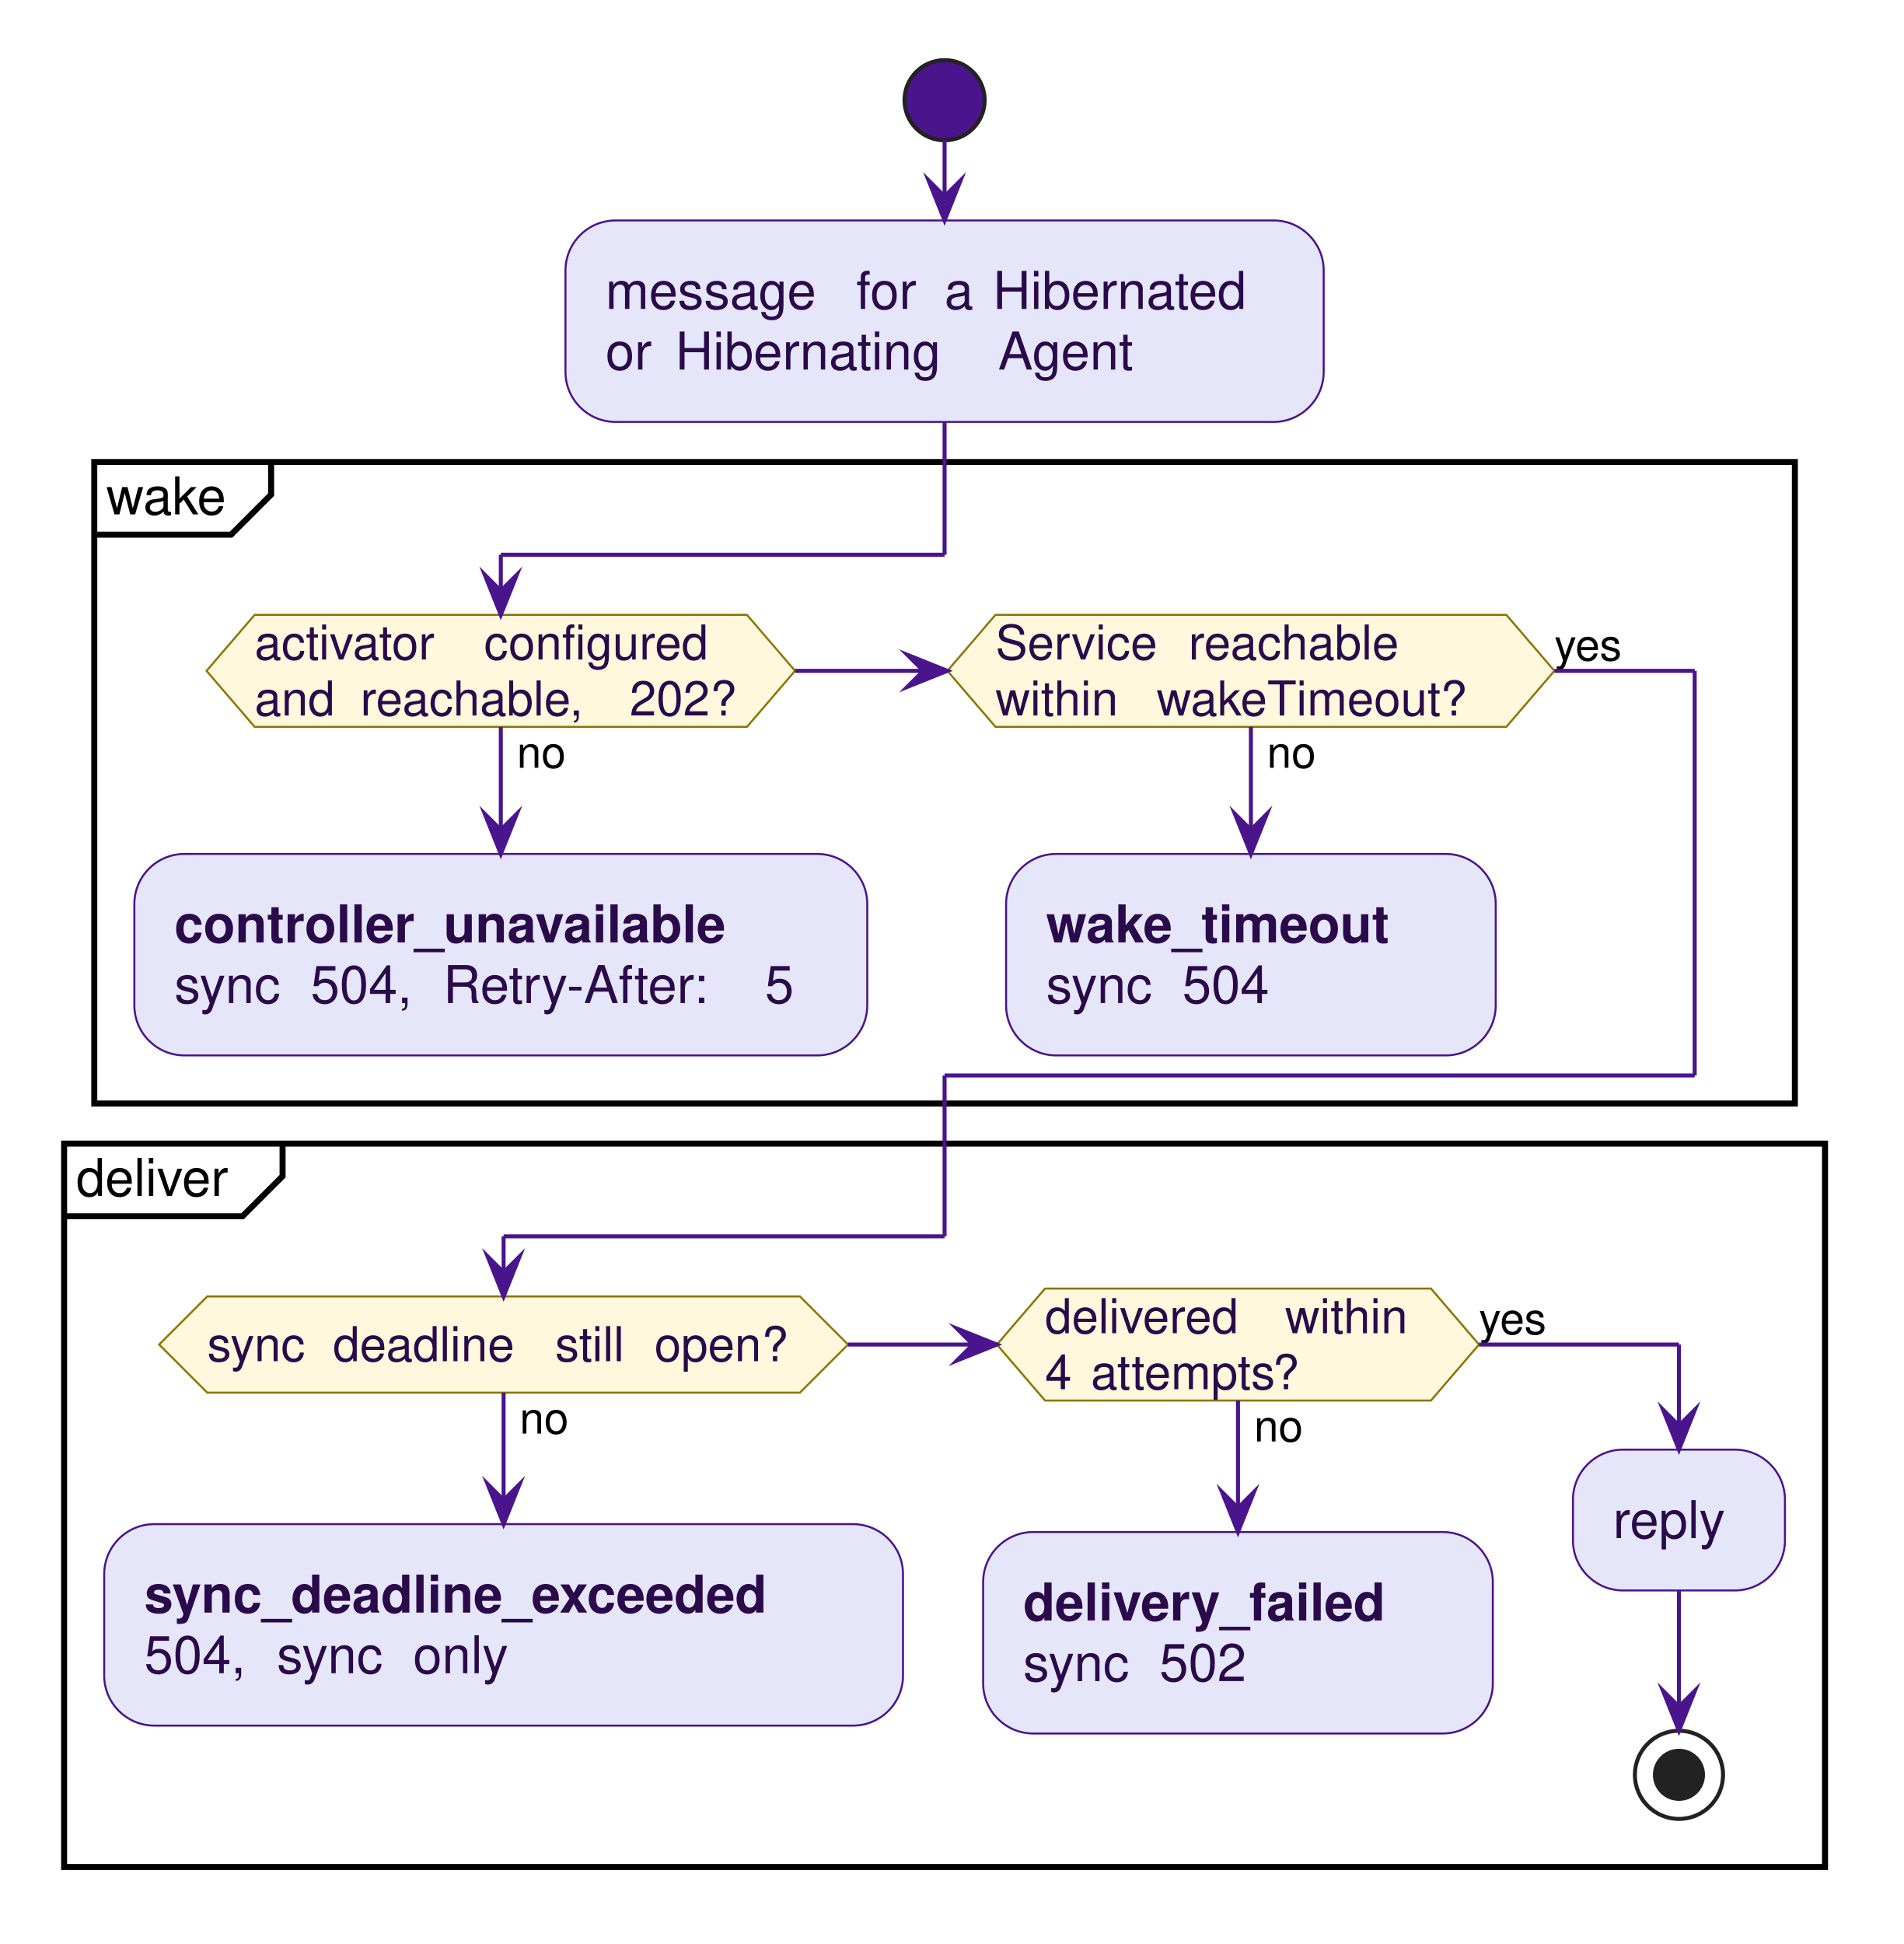
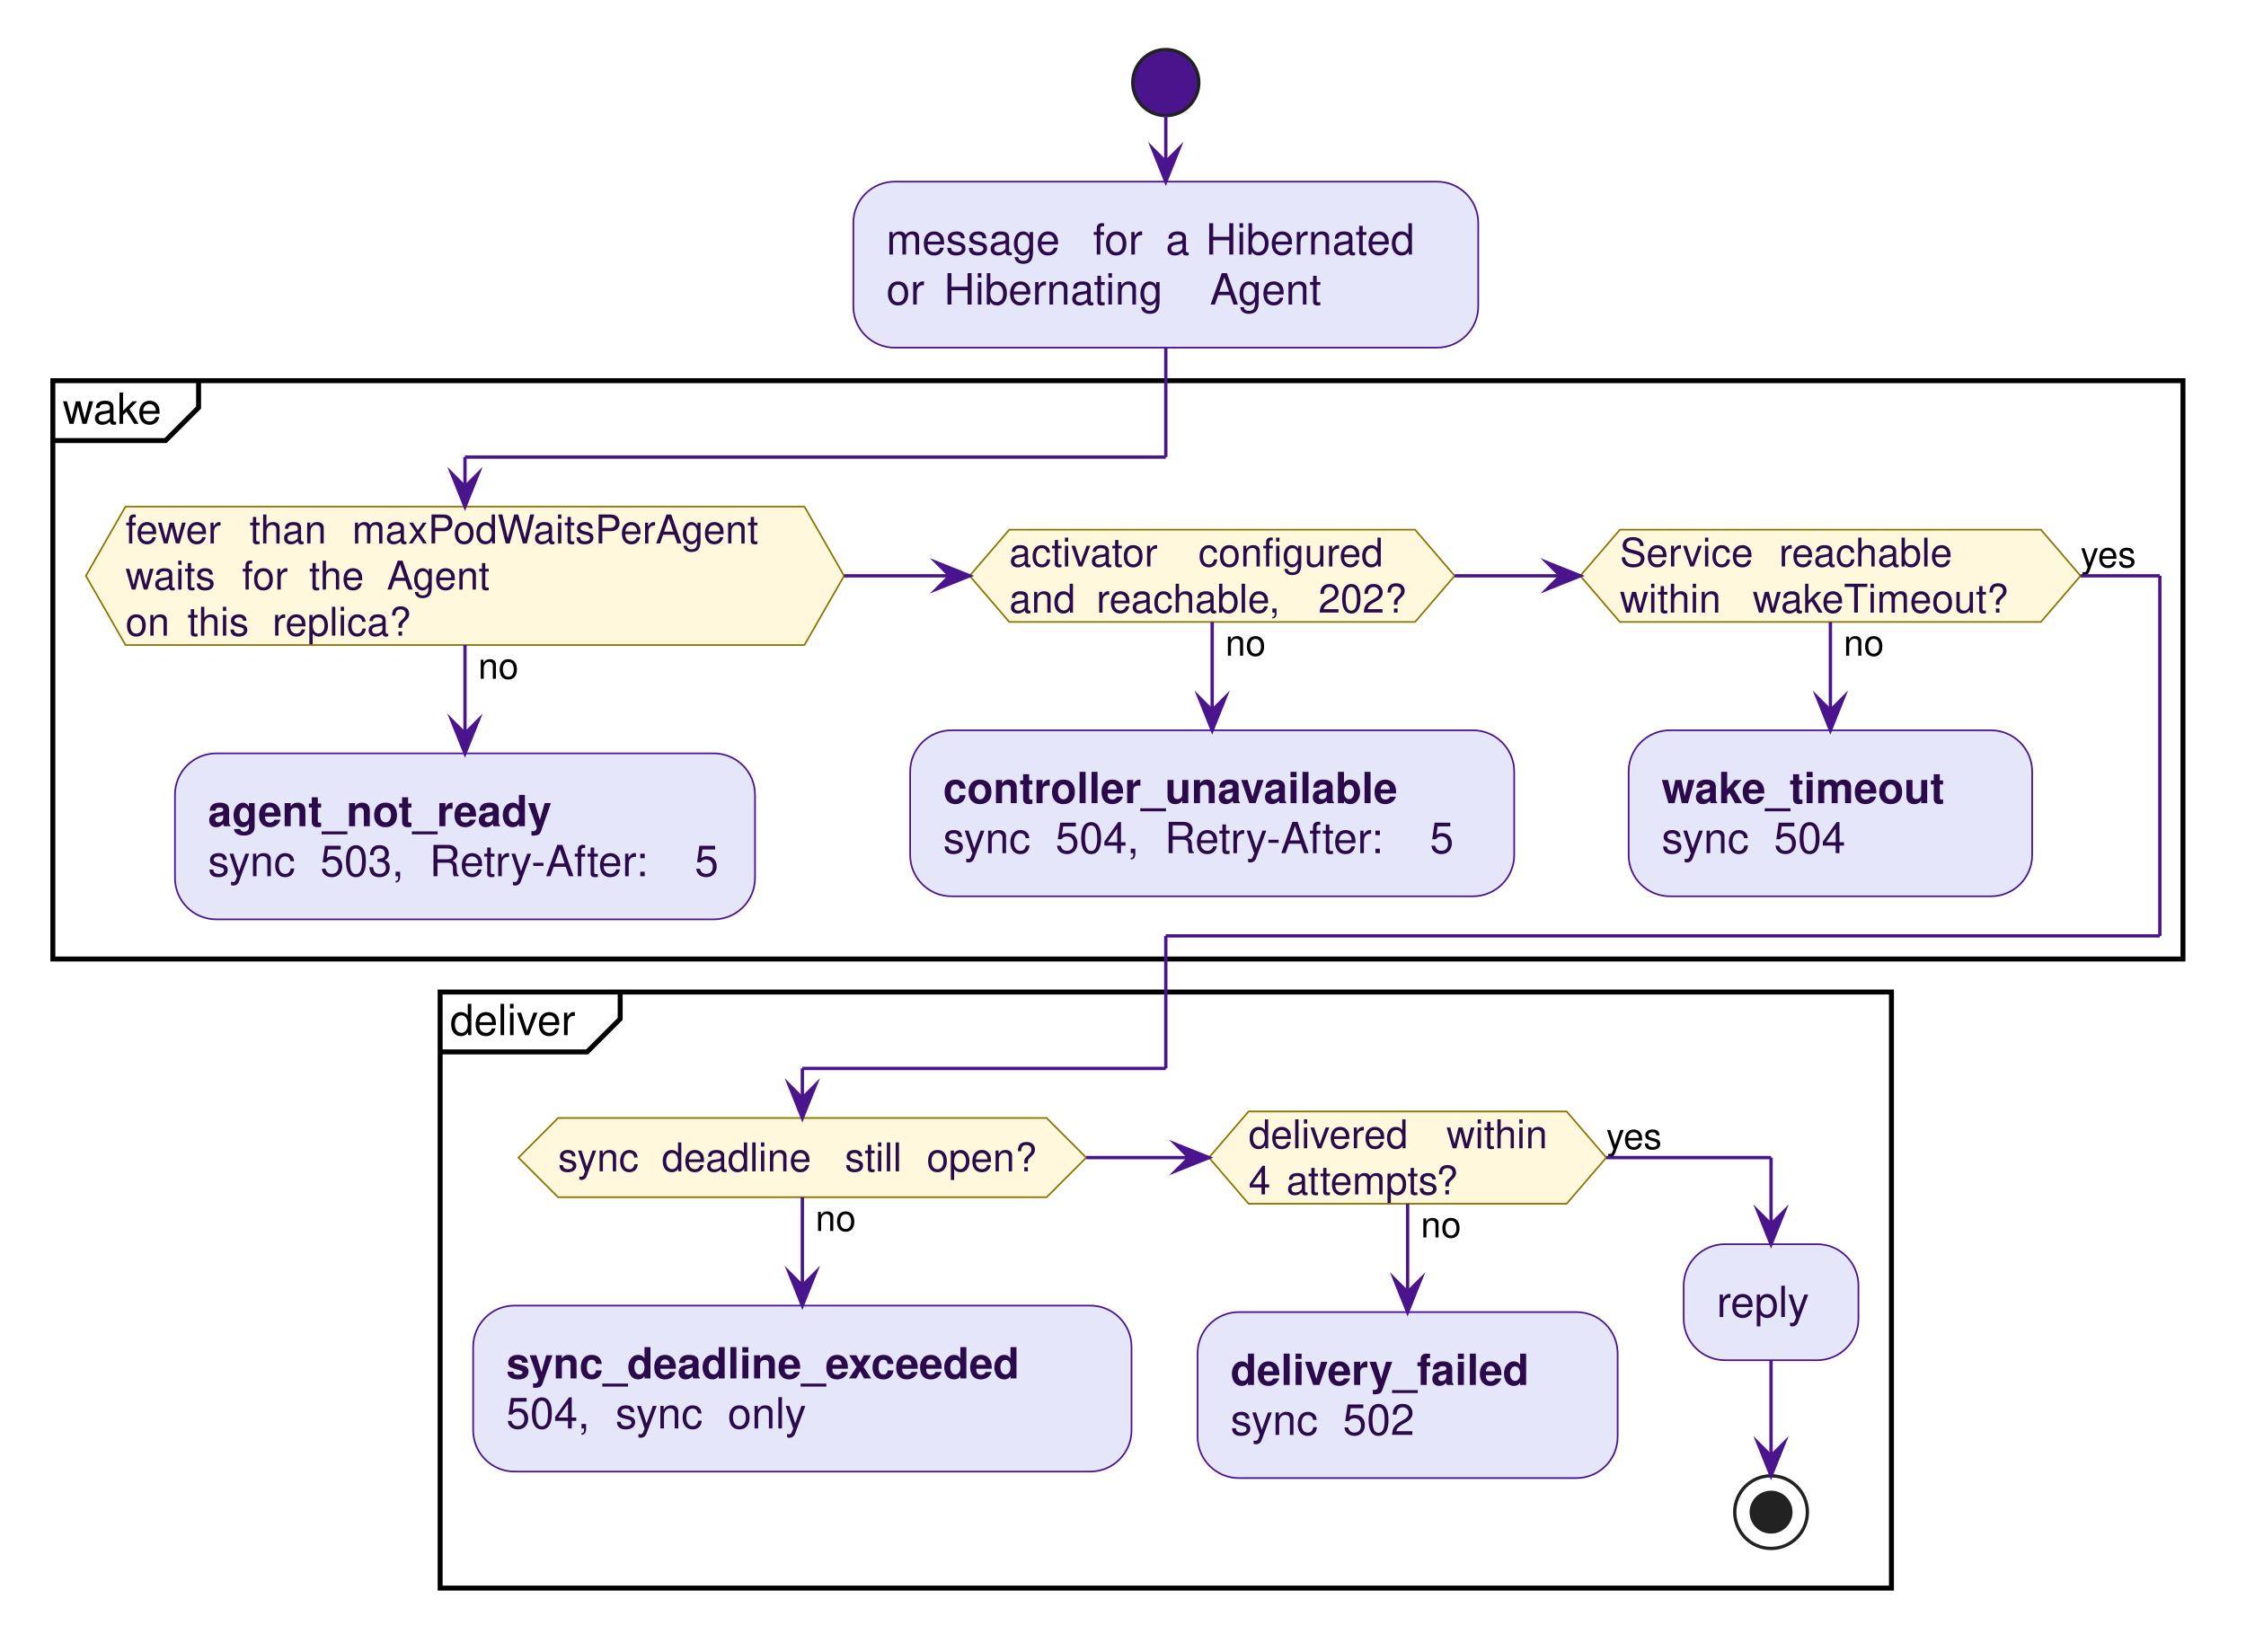
- <svg xmlns="http://www.w3.org/2000/svg" version="1.1" data-diagram-type="ACTIVITY" style="width:475px;height:485px;" width="475px" height="485px" viewBox="0 0 475 485" zoomAndPan="magnify" preserveAspectRatio="none" contentStyleType="text/css">
+ <svg xmlns="http://www.w3.org/2000/svg" version="1.1" data-diagram-type="ACTIVITY" style="width:680px;height:500px;" width="680px" height="500px" viewBox="0 0 680 500" zoomAndPan="magnify" preserveAspectRatio="none" contentStyleType="text/css">
  <defs />
  <g font-family="sans-serif" lengthAdjust="spacing">
-     <ellipse cx="235.701" cy="25" rx="10" ry="10" fill="#4A148C" style="stroke:#222;stroke-width:1;" />
-     <rect x="141.102" y="55" width="189.197" height="50.266" fill="#E6E6FA" style="stroke:#4A148C;stroke-width:0.5;" rx="12.5" ry="12.5" />
-     <text x="151.102" y="77.067" fill="#2A0A4A" font-size="13" textLength="58.424" font-family="Helvetica">message</text>
-     <text x="209.526" y="77.067" fill="#2A0A4A" font-size="13" font-family="Helvetica"> </text>
-     <text x="213.658" y="77.067" fill="#2A0A4A" font-size="13" textLength="17.875" font-family="Helvetica">for</text>
-     <text x="231.533" y="77.067" fill="#2A0A4A" font-size="13" font-family="Helvetica"> </text>
-     <text x="235.666" y="77.067" fill="#2A0A4A" font-size="13" font-family="Helvetica">a</text>
-     <text x="243.632" y="77.067" fill="#2A0A4A" font-size="13" font-family="Helvetica"> </text>
-     <text x="247.764" y="77.067" fill="#2A0A4A" font-size="13" textLength="72.535" font-family="Helvetica">Hibernated</text>
-     <text x="151.102" y="92.2" fill="#2A0A4A" font-size="13" textLength="13.298" font-family="Helvetica">or</text>
-     <text x="164.401" y="92.2" fill="#2A0A4A" font-size="13" font-family="Helvetica"> </text>
-     <text x="168.533" y="92.2" fill="#2A0A4A" font-size="13" textLength="76.388" font-family="Helvetica">Hibernating</text>
-     <text x="244.921" y="92.2" fill="#2A0A4A" font-size="13" font-family="Helvetica"> </text>
-     <text x="249.053" y="92.2" fill="#2A0A4A" font-size="13" textLength="38.479" font-family="Helvetica">Agent</text>
-     <rect x="23.525" y="115.266" width="424.352" height="160.046" fill="none" style="stroke:#000;stroke-width:1.5;" />
-     <path d="M67.65,115.266 L67.65,123.398 L57.65,133.398 L23.525,133.398" style="stroke:#000;stroke-width:1.5;" fill="none" />
-     <text x="26.525" y="128.333" fill="#000" font-size="13" textLength="34.125" font-family="Helvetica">wake</text>
-     <polygon points="63.539,153.398,186.392,153.398,198.392,167.367,186.392,181.336,63.539,181.336,51.539,167.367,63.539,153.398" fill="#FFF8DC" style="stroke:#8B7500;stroke-width:0.5;stroke-linejoin:miter;stroke-miterlimit:10;" />
-     <text x="128.965" y="191.546" fill="#000" font-size="11" textLength="13.702" font-family="Helvetica">no</text>
-     <text x="63.539" y="164.537" fill="#2A0A4A" font-size="12" textLength="53.426" font-family="Helvetica">activator</text>
-     <text x="116.964" y="164.537" fill="#2A0A4A" font-size="12" font-family="Helvetica"> </text>
-     <text x="120.779" y="164.537" fill="#2A0A4A" font-size="12" textLength="64.26" font-family="Helvetica">configured</text>
-     <text x="63.539" y="178.506" fill="#2A0A4A" font-size="12" textLength="22.576" font-family="Helvetica">and</text>
-     <text x="86.115" y="178.506" fill="#2A0A4A" font-size="12" font-family="Helvetica"> </text>
-     <text x="89.929" y="178.506" fill="#2A0A4A" font-size="12" textLength="63.375" font-family="Helvetica">reachable,</text>
-     <text x="153.304" y="178.506" fill="#2A0A4A" font-size="12" font-family="Helvetica"> </text>
-     <text x="157.119" y="178.506" fill="#2A0A4A" font-size="12" textLength="29.273" font-family="Helvetica">202?</text>
-     <rect x="33.525" y="213.046" width="182.881" height="50.266" fill="#E6E6FA" style="stroke:#4A148C;stroke-width:0.5;" rx="12.5" ry="12.5" />
-     <text x="43.525" y="235.113" fill="#2A0A4A" font-size="13" textLength="162.881" font-weight="700" font-family="Helvetica">controller_unavailable</text>
-     <text x="43.525" y="250.246" fill="#2A0A4A" font-size="13" textLength="29.853" font-family="Helvetica">sync</text>
-     <text x="73.378" y="250.246" fill="#2A0A4A" font-size="13" font-family="Helvetica"> </text>
-     <text x="77.51" y="250.246" fill="#2A0A4A" font-size="13" textLength="28.945" font-family="Helvetica">504,</text>
-     <text x="106.456" y="250.246" fill="#2A0A4A" font-size="13" font-family="Helvetica"> </text>
-     <text x="110.588" y="250.246" fill="#2A0A4A" font-size="13" textLength="76.146" font-family="Helvetica">Retry-After:</text>
-     <text x="186.734" y="250.246" fill="#2A0A4A" font-size="13" font-family="Helvetica"> </text>
-     <text x="190.867" y="250.246" fill="#2A0A4A" font-size="13" font-family="Helvetica">5</text>
-     <polygon points="248.406,153.398,375.876,153.398,387.876,167.367,375.876,181.336,248.406,181.336,236.406,167.367,248.406,153.398" fill="#FFF8DC" style="stroke:#8B7500;stroke-width:0.5;stroke-linejoin:miter;stroke-miterlimit:10;" />
-     <text x="316.141" y="191.546" fill="#000" font-size="11" textLength="13.702" font-family="Helvetica">no</text>
-     <text x="248.406" y="164.537" fill="#2A0A4A" font-size="12" textLength="44.35" font-family="Helvetica">Service</text>
-     <text x="292.755" y="164.537" fill="#2A0A4A" font-size="12" font-family="Helvetica"> </text>
-     <text x="296.57" y="164.537" fill="#2A0A4A" font-size="12" textLength="59.561" font-family="Helvetica">reachable</text>
-     <text x="248.406" y="178.506" fill="#2A0A4A" font-size="12" textLength="36.398" font-family="Helvetica">within</text>
-     <text x="284.804" y="178.506" fill="#2A0A4A" font-size="12" font-family="Helvetica"> </text>
-     <text x="288.619" y="178.506" fill="#2A0A4A" font-size="12" textLength="87.258" font-family="Helvetica">wakeTimeout?</text>
-     <text x="387.876" y="164.773" fill="#000" font-size="11" textLength="19.008" font-family="Helvetica">yes</text>
-     <rect x="251.052" y="213.046" width="122.178" height="50.266" fill="#E6E6FA" style="stroke:#4A148C;stroke-width:0.5;" rx="12.5" ry="12.5" />
-     <text x="261.052" y="235.113" fill="#2A0A4A" font-size="13" textLength="102.178" font-weight="700" font-family="Helvetica">wake_timeout</text>
-     <text x="261.052" y="250.246" fill="#2A0A4A" font-size="13" textLength="29.853" font-family="Helvetica">sync</text>
-     <text x="290.905" y="250.246" fill="#2A0A4A" font-size="13" font-family="Helvetica"> </text>
-     <text x="295.037" y="250.246" fill="#2A0A4A" font-size="13" textLength="24.813" font-family="Helvetica">504</text>
-     <rect x="16" y="285.312" width="439.401" height="180.482" fill="none" style="stroke:#000;stroke-width:1.5;" />
-     <path d="M70.51,285.312 L70.51,293.445 L60.51,303.445 L16,303.445" style="stroke:#000;stroke-width:1.5;" fill="none" />
-     <text x="19" y="298.379" fill="#000" font-size="13" textLength="44.51" font-family="Helvetica">deliver</text>
-     <polygon points="51.713,323.445,199.615,323.445,211.615,335.445,199.615,347.445,51.713,347.445,39.713,335.445,51.713,323.445" fill="#FFF8DC" style="stroke:#8B7500;stroke-width:0.5;stroke-linejoin:miter;stroke-miterlimit:10;" />
-     <text x="129.664" y="357.655" fill="#000" font-size="11" textLength="13.702" font-family="Helvetica">no</text>
-     <text x="51.713" y="339.599" fill="#2A0A4A" font-size="12" textLength="27.557" font-family="Helvetica">sync</text>
-     <text x="79.269" y="339.599" fill="#2A0A4A" font-size="12" font-family="Helvetica"> </text>
-     <text x="83.084" y="339.599" fill="#2A0A4A" font-size="12" textLength="51.627" font-family="Helvetica">deadline</text>
-     <text x="134.711" y="339.599" fill="#2A0A4A" font-size="12" font-family="Helvetica"> </text>
-     <text x="138.525" y="339.599" fill="#2A0A4A" font-size="12" textLength="20.959" font-family="Helvetica">still</text>
-     <text x="159.484" y="339.599" fill="#2A0A4A" font-size="12" font-family="Helvetica"> </text>
-     <text x="163.299" y="339.599" fill="#2A0A4A" font-size="12" textLength="36.316" font-family="Helvetica">open?</text>
-     <rect x="26" y="380.25" width="199.328" height="50.266" fill="#E6E6FA" style="stroke:#4A148C;stroke-width:0.5;" rx="12.5" ry="12.5" />
-     <text x="36" y="402.316" fill="#2A0A4A" font-size="13" textLength="179.328" font-weight="700" font-family="Helvetica">sync_deadline_exceeded</text>
-     <text x="36" y="417.449" fill="#2A0A4A" font-size="13" textLength="28.945" font-family="Helvetica">504,</text>
-     <text x="64.945" y="417.449" fill="#2A0A4A" font-size="13" font-family="Helvetica"> </text>
-     <text x="69.078" y="417.449" fill="#2A0A4A" font-size="13" textLength="29.853" font-family="Helvetica">sync</text>
-     <text x="98.931" y="417.449" fill="#2A0A4A" font-size="13" font-family="Helvetica"> </text>
-     <text x="103.063" y="417.449" fill="#2A0A4A" font-size="13" textLength="27.498" font-family="Helvetica">only</text>
-     <polygon points="260.765,321.476,357.064,321.476,369.064,335.445,357.064,349.414,260.765,349.414,248.765,335.445,260.765,321.476" fill="#FFF8DC" style="stroke:#8B7500;stroke-width:0.5;stroke-linejoin:miter;stroke-miterlimit:10;" />
-     <text x="312.915" y="359.624" fill="#000" font-size="11" textLength="13.702" font-family="Helvetica">no</text>
-     <text x="260.765" y="332.615" fill="#2A0A4A" font-size="12" textLength="56.086" font-family="Helvetica">delivered</text>
-     <text x="316.851" y="332.615" fill="#2A0A4A" font-size="12" font-family="Helvetica"> </text>
-     <text x="320.666" y="332.615" fill="#2A0A4A" font-size="12" textLength="36.398" font-family="Helvetica">within</text>
-     <text x="260.765" y="346.583" fill="#2A0A4A" font-size="12" font-family="Helvetica">4</text>
-     <text x="268.4" y="346.583" fill="#2A0A4A" font-size="12" font-family="Helvetica"> </text>
-     <text x="272.214" y="346.583" fill="#2A0A4A" font-size="12" textLength="60.779" font-family="Helvetica">attempts?</text>
-     <text x="369.064" y="332.851" fill="#000" font-size="11" textLength="19.008" font-family="Helvetica">yes</text>
-     <rect x="245.328" y="382.218" width="127.174" height="50.266" fill="#E6E6FA" style="stroke:#4A148C;stroke-width:0.5;" rx="12.5" ry="12.5" />
-     <text x="255.328" y="404.285" fill="#2A0A4A" font-size="13" textLength="107.174" font-weight="700" font-family="Helvetica">delivery_failed</text>
-     <text x="255.328" y="419.418" fill="#2A0A4A" font-size="13" textLength="29.853" font-family="Helvetica">sync</text>
-     <text x="285.181" y="419.418" fill="#2A0A4A" font-size="13" font-family="Helvetica"> </text>
-     <text x="289.313" y="419.418" fill="#2A0A4A" font-size="13" textLength="24.813" font-family="Helvetica">502</text>
-     <rect x="392.501" y="361.662" width="52.9" height="35.133" fill="#E6E6FA" style="stroke:#4A148C;stroke-width:0.5;" rx="12.5" ry="12.5" />
-     <text x="402.501" y="383.729" fill="#2A0A4A" font-size="13" textLength="32.9" font-family="Helvetica">reply</text>
-     <ellipse cx="418.951" cy="442.794" rx="11" ry="11" fill="none" style="stroke:#222;stroke-width:1;" />
-     <ellipse cx="418.951" cy="442.794" rx="6" ry="6" fill="#222" style="stroke:#222;stroke-width:1;" />
-     <line x1="235.701" y1="35" x2="235.701" y2="55" style="stroke:#4A148C;stroke-width:1;" />
-     <polygon points="231.701,45,235.701,55,239.701,45,235.701,49" fill="#4A148C" style="stroke:#4A148C;stroke-width:1;stroke-linejoin:miter;stroke-miterlimit:10;" />
-     <line x1="124.965" y1="181.336" x2="124.965" y2="213.046" style="stroke:#4A148C;stroke-width:1;" />
-     <polygon points="120.965,203.046,124.965,213.046,128.965,203.046,124.965,207.046" fill="#4A148C" style="stroke:#4A148C;stroke-width:1;stroke-linejoin:miter;stroke-miterlimit:10;" />
-     <line x1="312.141" y1="181.336" x2="312.141" y2="213.046" style="stroke:#4A148C;stroke-width:1;" />
-     <polygon points="308.141,203.046,312.141,213.046,316.141,203.046,312.141,207.046" fill="#4A148C" style="stroke:#4A148C;stroke-width:1;stroke-linejoin:miter;stroke-miterlimit:10;" />
-     <line x1="198.392" y1="167.367" x2="236.406" y2="167.367" style="stroke:#4A148C;stroke-width:1;" />
-     <polygon points="226.406,163.367,236.406,167.367,226.406,171.367,230.406,167.367" fill="#4A148C" style="stroke:#4A148C;stroke-width:1;stroke-linejoin:miter;stroke-miterlimit:10;" />
-     <line x1="235.701" y1="105.266" x2="235.701" y2="138.398" style="stroke:#4A148C;stroke-width:1;" />
-     <line x1="235.701" y1="138.398" x2="124.965" y2="138.398" style="stroke:#4A148C;stroke-width:1;" />
-     <line x1="124.965" y1="138.398" x2="124.965" y2="153.398" style="stroke:#4A148C;stroke-width:1;" />
-     <polygon points="120.965,143.398,124.965,153.398,128.965,143.398,124.965,147.398" fill="#4A148C" style="stroke:#4A148C;stroke-width:1;stroke-linejoin:miter;stroke-miterlimit:10;" />
-     <line x1="387.876" y1="167.367" x2="422.876" y2="167.367" style="stroke:#4A148C;stroke-width:1;" />
-     <line x1="422.876" y1="167.367" x2="422.876" y2="268.312" style="stroke:#4A148C;stroke-width:1;" />
-     <line x1="422.876" y1="268.312" x2="235.701" y2="268.312" style="stroke:#4A148C;stroke-width:1;" />
-     <line x1="235.701" y1="268.312" x2="235.701" y2="308.445" style="stroke:#4A148C;stroke-width:1;" />
-     <line x1="418.951" y1="396.794" x2="418.951" y2="431.794" style="stroke:#4A148C;stroke-width:1;" />
-     <polygon points="414.951,421.794,418.951,431.794,422.951,421.794,418.951,425.794" fill="#4A148C" style="stroke:#4A148C;stroke-width:1;stroke-linejoin:miter;stroke-miterlimit:10;" />
-     <line x1="125.664" y1="347.445" x2="125.664" y2="380.25" style="stroke:#4A148C;stroke-width:1;" />
-     <polygon points="121.664,370.25,125.664,380.25,129.664,370.25,125.664,374.25" fill="#4A148C" style="stroke:#4A148C;stroke-width:1;stroke-linejoin:miter;stroke-miterlimit:10;" />
-     <line x1="308.915" y1="349.414" x2="308.915" y2="382.218" style="stroke:#4A148C;stroke-width:1;" />
-     <polygon points="304.915,372.218,308.915,382.218,312.915,372.218,308.915,376.218" fill="#4A148C" style="stroke:#4A148C;stroke-width:1;stroke-linejoin:miter;stroke-miterlimit:10;" />
-     <line x1="211.615" y1="335.445" x2="248.765" y2="335.445" style="stroke:#4A148C;stroke-width:1;" />
-     <polygon points="238.765,331.445,248.765,335.445,238.765,339.445,242.765,335.445" fill="#4A148C" style="stroke:#4A148C;stroke-width:1;stroke-linejoin:miter;stroke-miterlimit:10;" />
-     <line x1="235.701" y1="308.445" x2="125.664" y2="308.445" style="stroke:#4A148C;stroke-width:1;" />
-     <line x1="125.664" y1="308.445" x2="125.664" y2="323.445" style="stroke:#4A148C;stroke-width:1;" />
-     <polygon points="121.664,313.445,125.664,323.445,129.664,313.445,125.664,317.445" fill="#4A148C" style="stroke:#4A148C;stroke-width:1;stroke-linejoin:miter;stroke-miterlimit:10;" />
-     <line x1="369.064" y1="335.445" x2="418.951" y2="335.445" style="stroke:#4A148C;stroke-width:1;" />
-     <line x1="418.951" y1="335.445" x2="418.951" y2="361.662" style="stroke:#4A148C;stroke-width:1;" />
-     <polygon points="414.951,351.662,418.951,361.662,422.951,351.662,418.951,355.662" fill="#4A148C" style="stroke:#4A148C;stroke-width:1;stroke-linejoin:miter;stroke-miterlimit:10;" />
+     <ellipse cx="352.955" cy="25" rx="10" ry="10" fill="#4A148C" style="stroke:#222;stroke-width:1;" />
+     <rect x="258.357" y="55" width="189.197" height="50.266" fill="#E6E6FA" style="stroke:#4A148C;stroke-width:0.5;" rx="12.5" ry="12.5" />
+     <text x="268.357" y="77.067" fill="#2A0A4A" font-size="13" textLength="58.424" font-family="Helvetica">message</text>
+     <text x="326.781" y="77.067" fill="#2A0A4A" font-size="13" font-family="Helvetica"> </text>
+     <text x="330.913" y="77.067" fill="#2A0A4A" font-size="13" textLength="17.875" font-family="Helvetica">for</text>
+     <text x="348.788" y="77.067" fill="#2A0A4A" font-size="13" font-family="Helvetica"> </text>
+     <text x="352.92" y="77.067" fill="#2A0A4A" font-size="13" font-family="Helvetica">a</text>
+     <text x="360.886" y="77.067" fill="#2A0A4A" font-size="13" font-family="Helvetica"> </text>
+     <text x="365.019" y="77.067" fill="#2A0A4A" font-size="13" textLength="72.535" font-family="Helvetica">Hibernated</text>
+     <text x="268.357" y="92.2" fill="#2A0A4A" font-size="13" textLength="13.298" font-family="Helvetica">or</text>
+     <text x="281.655" y="92.2" fill="#2A0A4A" font-size="13" font-family="Helvetica"> </text>
+     <text x="285.787" y="92.2" fill="#2A0A4A" font-size="13" textLength="76.388" font-family="Helvetica">Hibernating</text>
+     <text x="362.175" y="92.2" fill="#2A0A4A" font-size="13" font-family="Helvetica"> </text>
+     <text x="366.307" y="92.2" fill="#2A0A4A" font-size="13" textLength="38.479" font-family="Helvetica">Agent</text>
+     <rect x="16" y="115.266" width="644.918" height="175.109" fill="none" style="stroke:#000;stroke-width:1.5;" />
+     <path d="M60.125,115.266 L60.125,123.398 L50.125,133.398 L16,133.398" style="stroke:#000;stroke-width:1.5;" fill="none" />
+     <text x="19" y="128.333" fill="#000" font-size="13" textLength="34.125" font-family="Helvetica">wake</text>
+     <polygon points="38,153.398,243.559,153.398,255.559,174.352,243.559,195.305,38,195.305,26,174.352,38,153.398" fill="#FFF8DC" style="stroke:#8B7500;stroke-width:0.5;stroke-linejoin:miter;stroke-miterlimit:10;" />
+     <text x="144.779" y="205.515" fill="#000" font-size="11" textLength="13.702" font-family="Helvetica">no</text>
+     <text x="38" y="164.537" fill="#2A0A4A" font-size="12" textLength="33.738" font-family="Helvetica">fewer</text>
+     <text x="71.738" y="164.537" fill="#2A0A4A" font-size="12" font-family="Helvetica"> </text>
+     <text x="75.553" y="164.537" fill="#2A0A4A" font-size="12" textLength="27.27" font-family="Helvetica">than</text>
+     <text x="102.822" y="164.537" fill="#2A0A4A" font-size="12" font-family="Helvetica"> </text>
+     <text x="106.637" y="164.537" fill="#2A0A4A" font-size="12" textLength="136.922" font-family="Helvetica">maxPodWaitsPerAgent</text>
+     <text x="38" y="178.506" fill="#2A0A4A" font-size="12" textLength="31.459" font-family="Helvetica">waits</text>
+     <text x="69.459" y="178.506" fill="#2A0A4A" font-size="12" font-family="Helvetica"> </text>
+     <text x="73.273" y="178.506" fill="#2A0A4A" font-size="12" textLength="16.5" font-family="Helvetica">for</text>
+     <text x="89.773" y="178.506" fill="#2A0A4A" font-size="12" font-family="Helvetica"> </text>
+     <text x="93.588" y="178.506" fill="#2A0A4A" font-size="12" textLength="19.693" font-family="Helvetica">the</text>
+     <text x="113.281" y="178.506" fill="#2A0A4A" font-size="12" font-family="Helvetica"> </text>
+     <text x="117.096" y="178.506" fill="#2A0A4A" font-size="12" textLength="35.52" font-family="Helvetica">Agent</text>
+     <text x="38" y="192.475" fill="#2A0A4A" font-size="12" textLength="14.947" font-family="Helvetica">on</text>
+     <text x="52.947" y="192.475" fill="#2A0A4A" font-size="12" font-family="Helvetica"> </text>
+     <text x="56.762" y="192.475" fill="#2A0A4A" font-size="12" textLength="21.896" font-family="Helvetica">this</text>
+     <text x="78.658" y="192.475" fill="#2A0A4A" font-size="12" font-family="Helvetica"> </text>
+     <text x="82.473" y="192.475" fill="#2A0A4A" font-size="12" textLength="46.922" font-family="Helvetica">replica?</text>
+     <rect x="52.973" y="228.109" width="175.613" height="50.266" fill="#E6E6FA" style="stroke:#4A148C;stroke-width:0.5;" rx="12.5" ry="12.5" />
+     <text x="62.973" y="250.176" fill="#2A0A4A" font-size="13" textLength="121.545" font-weight="700" font-family="Helvetica">agent_not_ready</text>
+     <text x="62.973" y="265.309" fill="#2A0A4A" font-size="13" textLength="29.853" font-family="Helvetica">sync</text>
+     <text x="92.826" y="265.309" fill="#2A0A4A" font-size="13" font-family="Helvetica"> </text>
+     <text x="96.958" y="265.309" fill="#2A0A4A" font-size="13" textLength="28.945" font-family="Helvetica">503,</text>
+     <text x="125.904" y="265.309" fill="#2A0A4A" font-size="13" font-family="Helvetica"> </text>
+     <text x="130.036" y="265.309" fill="#2A0A4A" font-size="13" textLength="76.146" font-family="Helvetica">Retry-After:</text>
+     <text x="206.182" y="265.309" fill="#2A0A4A" font-size="13" font-family="Helvetica"> </text>
+     <text x="210.315" y="265.309" fill="#2A0A4A" font-size="13" font-family="Helvetica">5</text>
+     <polygon points="305.572,160.383,428.426,160.383,440.426,174.352,428.426,188.32,305.572,188.32,293.572,174.352,305.572,160.383" fill="#FFF8DC" style="stroke:#8B7500;stroke-width:0.5;stroke-linejoin:miter;stroke-miterlimit:10;" />
+     <text x="370.999" y="198.531" fill="#000" font-size="11" textLength="13.702" font-family="Helvetica">no</text>
+     <text x="305.572" y="171.521" fill="#2A0A4A" font-size="12" textLength="53.426" font-family="Helvetica">activator</text>
+     <text x="358.998" y="171.521" fill="#2A0A4A" font-size="12" font-family="Helvetica"> </text>
+     <text x="362.813" y="171.521" fill="#2A0A4A" font-size="12" textLength="64.26" font-family="Helvetica">configured</text>
+     <text x="305.572" y="185.49" fill="#2A0A4A" font-size="12" textLength="22.576" font-family="Helvetica">and</text>
+     <text x="328.148" y="185.49" fill="#2A0A4A" font-size="12" font-family="Helvetica"> </text>
+     <text x="331.963" y="185.49" fill="#2A0A4A" font-size="12" textLength="63.375" font-family="Helvetica">reachable,</text>
+     <text x="395.338" y="185.49" fill="#2A0A4A" font-size="12" font-family="Helvetica"> </text>
+     <text x="399.152" y="185.49" fill="#2A0A4A" font-size="12" textLength="29.273" font-family="Helvetica">202?</text>
+     <rect x="275.559" y="221.125" width="182.881" height="50.266" fill="#E6E6FA" style="stroke:#4A148C;stroke-width:0.5;" rx="12.5" ry="12.5" />
+     <text x="285.559" y="243.192" fill="#2A0A4A" font-size="13" textLength="162.881" font-weight="700" font-family="Helvetica">controller_unavailable</text>
+     <text x="285.559" y="258.325" fill="#2A0A4A" font-size="13" textLength="29.853" font-family="Helvetica">sync</text>
+     <text x="315.412" y="258.325" fill="#2A0A4A" font-size="13" font-family="Helvetica"> </text>
+     <text x="319.544" y="258.325" fill="#2A0A4A" font-size="13" textLength="28.945" font-family="Helvetica">504,</text>
+     <text x="348.489" y="258.325" fill="#2A0A4A" font-size="13" font-family="Helvetica"> </text>
+     <text x="352.622" y="258.325" fill="#2A0A4A" font-size="13" textLength="76.146" font-family="Helvetica">Retry-After:</text>
+     <text x="428.768" y="258.325" fill="#2A0A4A" font-size="13" font-family="Helvetica"> </text>
+     <text x="432.9" y="258.325" fill="#2A0A4A" font-size="13" font-family="Helvetica">5</text>
+     <polygon points="490.439,160.383,617.91,160.383,629.91,174.352,617.91,188.32,490.439,188.32,478.439,174.352,490.439,160.383" fill="#FFF8DC" style="stroke:#8B7500;stroke-width:0.5;stroke-linejoin:miter;stroke-miterlimit:10;" />
+     <text x="558.175" y="198.531" fill="#000" font-size="11" textLength="13.702" font-family="Helvetica">no</text>
+     <text x="490.439" y="171.521" fill="#2A0A4A" font-size="12" textLength="44.35" font-family="Helvetica">Service</text>
+     <text x="534.789" y="171.521" fill="#2A0A4A" font-size="12" font-family="Helvetica"> </text>
+     <text x="538.604" y="171.521" fill="#2A0A4A" font-size="12" textLength="59.561" font-family="Helvetica">reachable</text>
+     <text x="490.439" y="185.49" fill="#2A0A4A" font-size="12" textLength="36.398" font-family="Helvetica">within</text>
+     <text x="526.838" y="185.49" fill="#2A0A4A" font-size="12" font-family="Helvetica"> </text>
+     <text x="530.652" y="185.49" fill="#2A0A4A" font-size="12" textLength="87.258" font-family="Helvetica">wakeTimeout?</text>
+     <text x="629.91" y="171.757" fill="#000" font-size="11" textLength="19.008" font-family="Helvetica">yes</text>
+     <rect x="493.086" y="221.125" width="122.178" height="50.266" fill="#E6E6FA" style="stroke:#4A148C;stroke-width:0.5;" rx="12.5" ry="12.5" />
+     <text x="503.086" y="243.192" fill="#2A0A4A" font-size="13" textLength="102.178" font-weight="700" font-family="Helvetica">wake_timeout</text>
+     <text x="503.086" y="258.325" fill="#2A0A4A" font-size="13" textLength="29.853" font-family="Helvetica">sync</text>
+     <text x="532.939" y="258.325" fill="#2A0A4A" font-size="13" font-family="Helvetica"> </text>
+     <text x="537.071" y="258.325" fill="#2A0A4A" font-size="13" textLength="24.813" font-family="Helvetica">504</text>
+     <rect x="133.254" y="300.375" width="439.401" height="180.482" fill="none" style="stroke:#000;stroke-width:1.5;" />
+     <path d="M187.764,300.375 L187.764,308.508 L177.764,318.508 L133.254,318.508" style="stroke:#000;stroke-width:1.5;" fill="none" />
+     <text x="136.254" y="313.442" fill="#000" font-size="13" textLength="44.51" font-family="Helvetica">deliver</text>
+     <polygon points="168.967,338.508,316.869,338.508,328.869,350.508,316.869,362.508,168.967,362.508,156.967,350.508,168.967,338.508" fill="#FFF8DC" style="stroke:#8B7500;stroke-width:0.5;stroke-linejoin:miter;stroke-miterlimit:10;" />
+     <text x="246.918" y="372.718" fill="#000" font-size="11" textLength="13.702" font-family="Helvetica">no</text>
+     <text x="168.967" y="354.662" fill="#2A0A4A" font-size="12" textLength="27.557" font-family="Helvetica">sync</text>
+     <text x="196.524" y="354.662" fill="#2A0A4A" font-size="12" font-family="Helvetica"> </text>
+     <text x="200.338" y="354.662" fill="#2A0A4A" font-size="12" textLength="51.627" font-family="Helvetica">deadline</text>
+     <text x="251.965" y="354.662" fill="#2A0A4A" font-size="12" font-family="Helvetica"> </text>
+     <text x="255.78" y="354.662" fill="#2A0A4A" font-size="12" textLength="20.959" font-family="Helvetica">still</text>
+     <text x="276.739" y="354.662" fill="#2A0A4A" font-size="12" font-family="Helvetica"> </text>
+     <text x="280.553" y="354.662" fill="#2A0A4A" font-size="12" textLength="36.316" font-family="Helvetica">open?</text>
+     <rect x="143.254" y="395.313" width="199.328" height="50.266" fill="#E6E6FA" style="stroke:#4A148C;stroke-width:0.5;" rx="12.5" ry="12.5" />
+     <text x="153.254" y="417.379" fill="#2A0A4A" font-size="13" textLength="179.328" font-weight="700" font-family="Helvetica">sync_deadline_exceeded</text>
+     <text x="153.254" y="432.512" fill="#2A0A4A" font-size="13" textLength="28.945" font-family="Helvetica">504,</text>
+     <text x="182.2" y="432.512" fill="#2A0A4A" font-size="13" font-family="Helvetica"> </text>
+     <text x="186.332" y="432.512" fill="#2A0A4A" font-size="13" textLength="29.853" font-family="Helvetica">sync</text>
+     <text x="216.185" y="432.512" fill="#2A0A4A" font-size="13" font-family="Helvetica"> </text>
+     <text x="220.317" y="432.512" fill="#2A0A4A" font-size="13" textLength="27.498" font-family="Helvetica">only</text>
+     <polygon points="378.02,336.539,474.318,336.539,486.318,350.508,474.318,364.477,378.02,364.477,366.02,350.508,378.02,336.539" fill="#FFF8DC" style="stroke:#8B7500;stroke-width:0.5;stroke-linejoin:miter;stroke-miterlimit:10;" />
+     <text x="430.169" y="374.687" fill="#000" font-size="11" textLength="13.702" font-family="Helvetica">no</text>
+     <text x="378.02" y="347.678" fill="#2A0A4A" font-size="12" textLength="56.086" font-family="Helvetica">delivered</text>
+     <text x="434.105" y="347.678" fill="#2A0A4A" font-size="12" font-family="Helvetica"> </text>
+     <text x="437.92" y="347.678" fill="#2A0A4A" font-size="12" textLength="36.398" font-family="Helvetica">within</text>
+     <text x="378.02" y="361.646" fill="#2A0A4A" font-size="12" font-family="Helvetica">4</text>
+     <text x="385.654" y="361.646" fill="#2A0A4A" font-size="12" font-family="Helvetica"> </text>
+     <text x="389.469" y="361.646" fill="#2A0A4A" font-size="12" textLength="60.779" font-family="Helvetica">attempts?</text>
+     <text x="486.318" y="347.914" fill="#000" font-size="11" textLength="19.008" font-family="Helvetica">yes</text>
+     <rect x="362.582" y="397.281" width="127.174" height="50.266" fill="#E6E6FA" style="stroke:#4A148C;stroke-width:0.5;" rx="12.5" ry="12.5" />
+     <text x="372.582" y="419.348" fill="#2A0A4A" font-size="13" textLength="107.174" font-weight="700" font-family="Helvetica">delivery_failed</text>
+     <text x="372.582" y="434.481" fill="#2A0A4A" font-size="13" textLength="29.853" font-family="Helvetica">sync</text>
+     <text x="402.435" y="434.481" fill="#2A0A4A" font-size="13" font-family="Helvetica"> </text>
+     <text x="406.567" y="434.481" fill="#2A0A4A" font-size="13" textLength="24.813" font-family="Helvetica">502</text>
+     <rect x="509.756" y="376.725" width="52.9" height="35.133" fill="#E6E6FA" style="stroke:#4A148C;stroke-width:0.5;" rx="12.5" ry="12.5" />
+     <text x="519.756" y="398.792" fill="#2A0A4A" font-size="13" textLength="32.9" font-family="Helvetica">reply</text>
+     <ellipse cx="536.206" cy="457.857" rx="11" ry="11" fill="none" style="stroke:#222;stroke-width:1;" />
+     <ellipse cx="536.206" cy="457.857" rx="6" ry="6" fill="#222" style="stroke:#222;stroke-width:1;" />
+     <line x1="352.955" y1="35" x2="352.955" y2="55" style="stroke:#4A148C;stroke-width:1;" />
+     <polygon points="348.955,45,352.955,55,356.955,45,352.955,49" fill="#4A148C" style="stroke:#4A148C;stroke-width:1;stroke-linejoin:miter;stroke-miterlimit:10;" />
+     <line x1="140.779" y1="195.305" x2="140.779" y2="228.109" style="stroke:#4A148C;stroke-width:1;" />
+     <polygon points="136.779,218.109,140.779,228.109,144.779,218.109,140.779,222.109" fill="#4A148C" style="stroke:#4A148C;stroke-width:1;stroke-linejoin:miter;stroke-miterlimit:10;" />
+     <line x1="366.999" y1="188.32" x2="366.999" y2="221.125" style="stroke:#4A148C;stroke-width:1;" />
+     <polygon points="362.999,211.125,366.999,221.125,370.999,211.125,366.999,215.125" fill="#4A148C" style="stroke:#4A148C;stroke-width:1;stroke-linejoin:miter;stroke-miterlimit:10;" />
+     <line x1="554.175" y1="188.32" x2="554.175" y2="221.125" style="stroke:#4A148C;stroke-width:1;" />
+     <polygon points="550.175,211.125,554.175,221.125,558.175,211.125,554.175,215.125" fill="#4A148C" style="stroke:#4A148C;stroke-width:1;stroke-linejoin:miter;stroke-miterlimit:10;" />
+     <line x1="255.559" y1="174.352" x2="293.572" y2="174.352" style="stroke:#4A148C;stroke-width:1;" />
+     <polygon points="283.572,170.352,293.572,174.352,283.572,178.352,287.572,174.352" fill="#4A148C" style="stroke:#4A148C;stroke-width:1;stroke-linejoin:miter;stroke-miterlimit:10;" />
+     <line x1="440.426" y1="174.352" x2="478.439" y2="174.352" style="stroke:#4A148C;stroke-width:1;" />
+     <polygon points="468.439,170.352,478.439,174.352,468.439,178.352,472.439,174.352" fill="#4A148C" style="stroke:#4A148C;stroke-width:1;stroke-linejoin:miter;stroke-miterlimit:10;" />
+     <line x1="352.955" y1="105.266" x2="352.955" y2="138.398" style="stroke:#4A148C;stroke-width:1;" />
+     <line x1="352.955" y1="138.398" x2="140.779" y2="138.398" style="stroke:#4A148C;stroke-width:1;" />
+     <line x1="140.779" y1="138.398" x2="140.779" y2="153.398" style="stroke:#4A148C;stroke-width:1;" />
+     <polygon points="136.779,143.398,140.779,153.398,144.779,143.398,140.779,147.398" fill="#4A148C" style="stroke:#4A148C;stroke-width:1;stroke-linejoin:miter;stroke-miterlimit:10;" />
+     <line x1="629.91" y1="174.352" x2="653.918" y2="174.352" style="stroke:#4A148C;stroke-width:1;" />
+     <line x1="653.918" y1="174.352" x2="653.918" y2="283.375" style="stroke:#4A148C;stroke-width:1;" />
+     <line x1="653.918" y1="283.375" x2="352.955" y2="283.375" style="stroke:#4A148C;stroke-width:1;" />
+     <line x1="352.955" y1="283.375" x2="352.955" y2="323.508" style="stroke:#4A148C;stroke-width:1;" />
+     <line x1="536.206" y1="411.857" x2="536.206" y2="446.857" style="stroke:#4A148C;stroke-width:1;" />
+     <polygon points="532.206,436.857,536.206,446.857,540.206,436.857,536.206,440.857" fill="#4A148C" style="stroke:#4A148C;stroke-width:1;stroke-linejoin:miter;stroke-miterlimit:10;" />
+     <line x1="242.918" y1="362.508" x2="242.918" y2="395.313" style="stroke:#4A148C;stroke-width:1;" />
+     <polygon points="238.918,385.313,242.918,395.313,246.918,385.313,242.918,389.313" fill="#4A148C" style="stroke:#4A148C;stroke-width:1;stroke-linejoin:miter;stroke-miterlimit:10;" />
+     <line x1="426.169" y1="364.477" x2="426.169" y2="397.281" style="stroke:#4A148C;stroke-width:1;" />
+     <polygon points="422.169,387.281,426.169,397.281,430.169,387.281,426.169,391.281" fill="#4A148C" style="stroke:#4A148C;stroke-width:1;stroke-linejoin:miter;stroke-miterlimit:10;" />
+     <line x1="328.869" y1="350.508" x2="366.02" y2="350.508" style="stroke:#4A148C;stroke-width:1;" />
+     <polygon points="356.02,346.508,366.02,350.508,356.02,354.508,360.02,350.508" fill="#4A148C" style="stroke:#4A148C;stroke-width:1;stroke-linejoin:miter;stroke-miterlimit:10;" />
+     <line x1="352.955" y1="323.508" x2="242.918" y2="323.508" style="stroke:#4A148C;stroke-width:1;" />
+     <line x1="242.918" y1="323.508" x2="242.918" y2="338.508" style="stroke:#4A148C;stroke-width:1;" />
+     <polygon points="238.918,328.508,242.918,338.508,246.918,328.508,242.918,332.508" fill="#4A148C" style="stroke:#4A148C;stroke-width:1;stroke-linejoin:miter;stroke-miterlimit:10;" />
+     <line x1="486.318" y1="350.508" x2="536.206" y2="350.508" style="stroke:#4A148C;stroke-width:1;" />
+     <line x1="536.206" y1="350.508" x2="536.206" y2="376.725" style="stroke:#4A148C;stroke-width:1;" />
+     <polygon points="532.206,366.725,536.206,376.725,540.206,366.725,536.206,370.725" fill="#4A148C" style="stroke:#4A148C;stroke-width:1;stroke-linejoin:miter;stroke-miterlimit:10;" />
  </g>
</svg>
